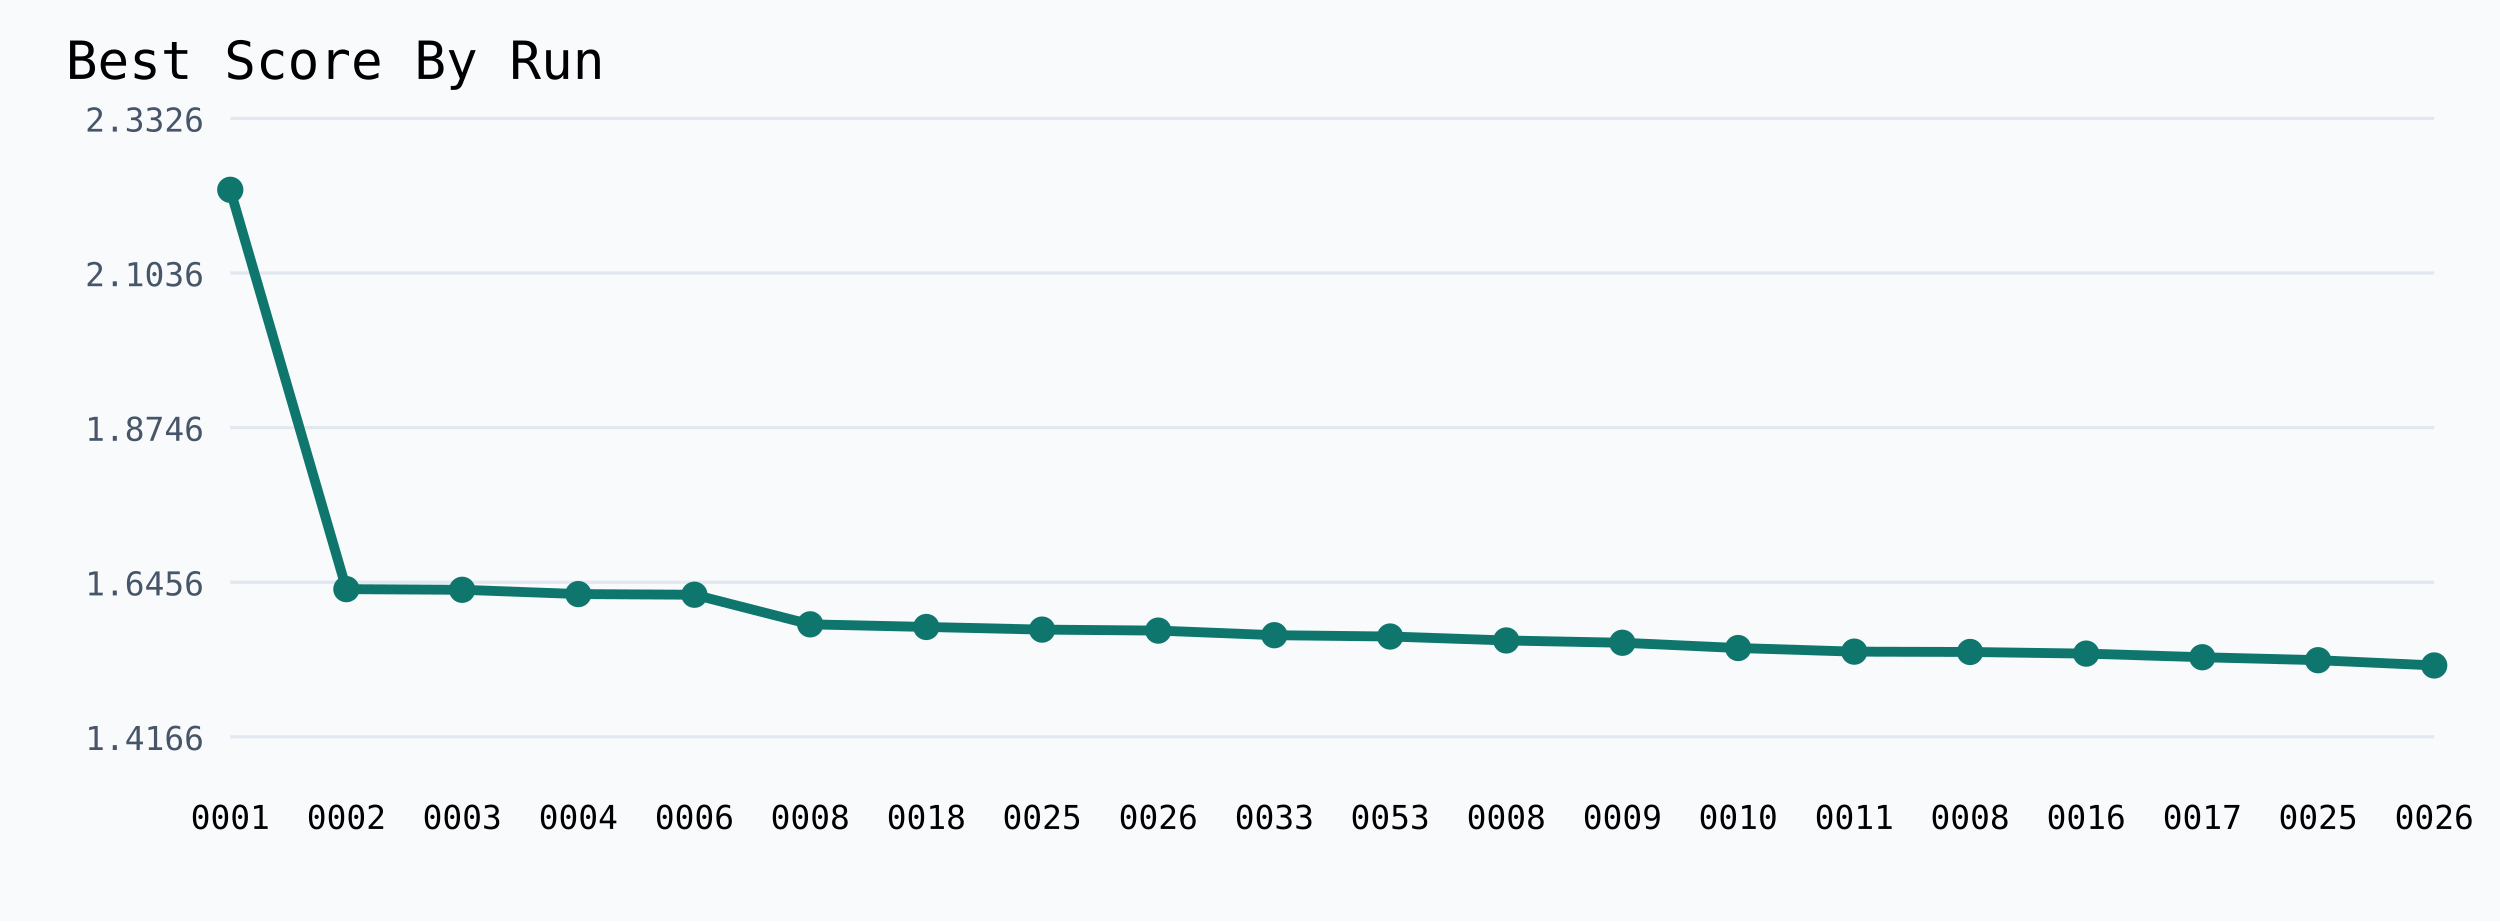
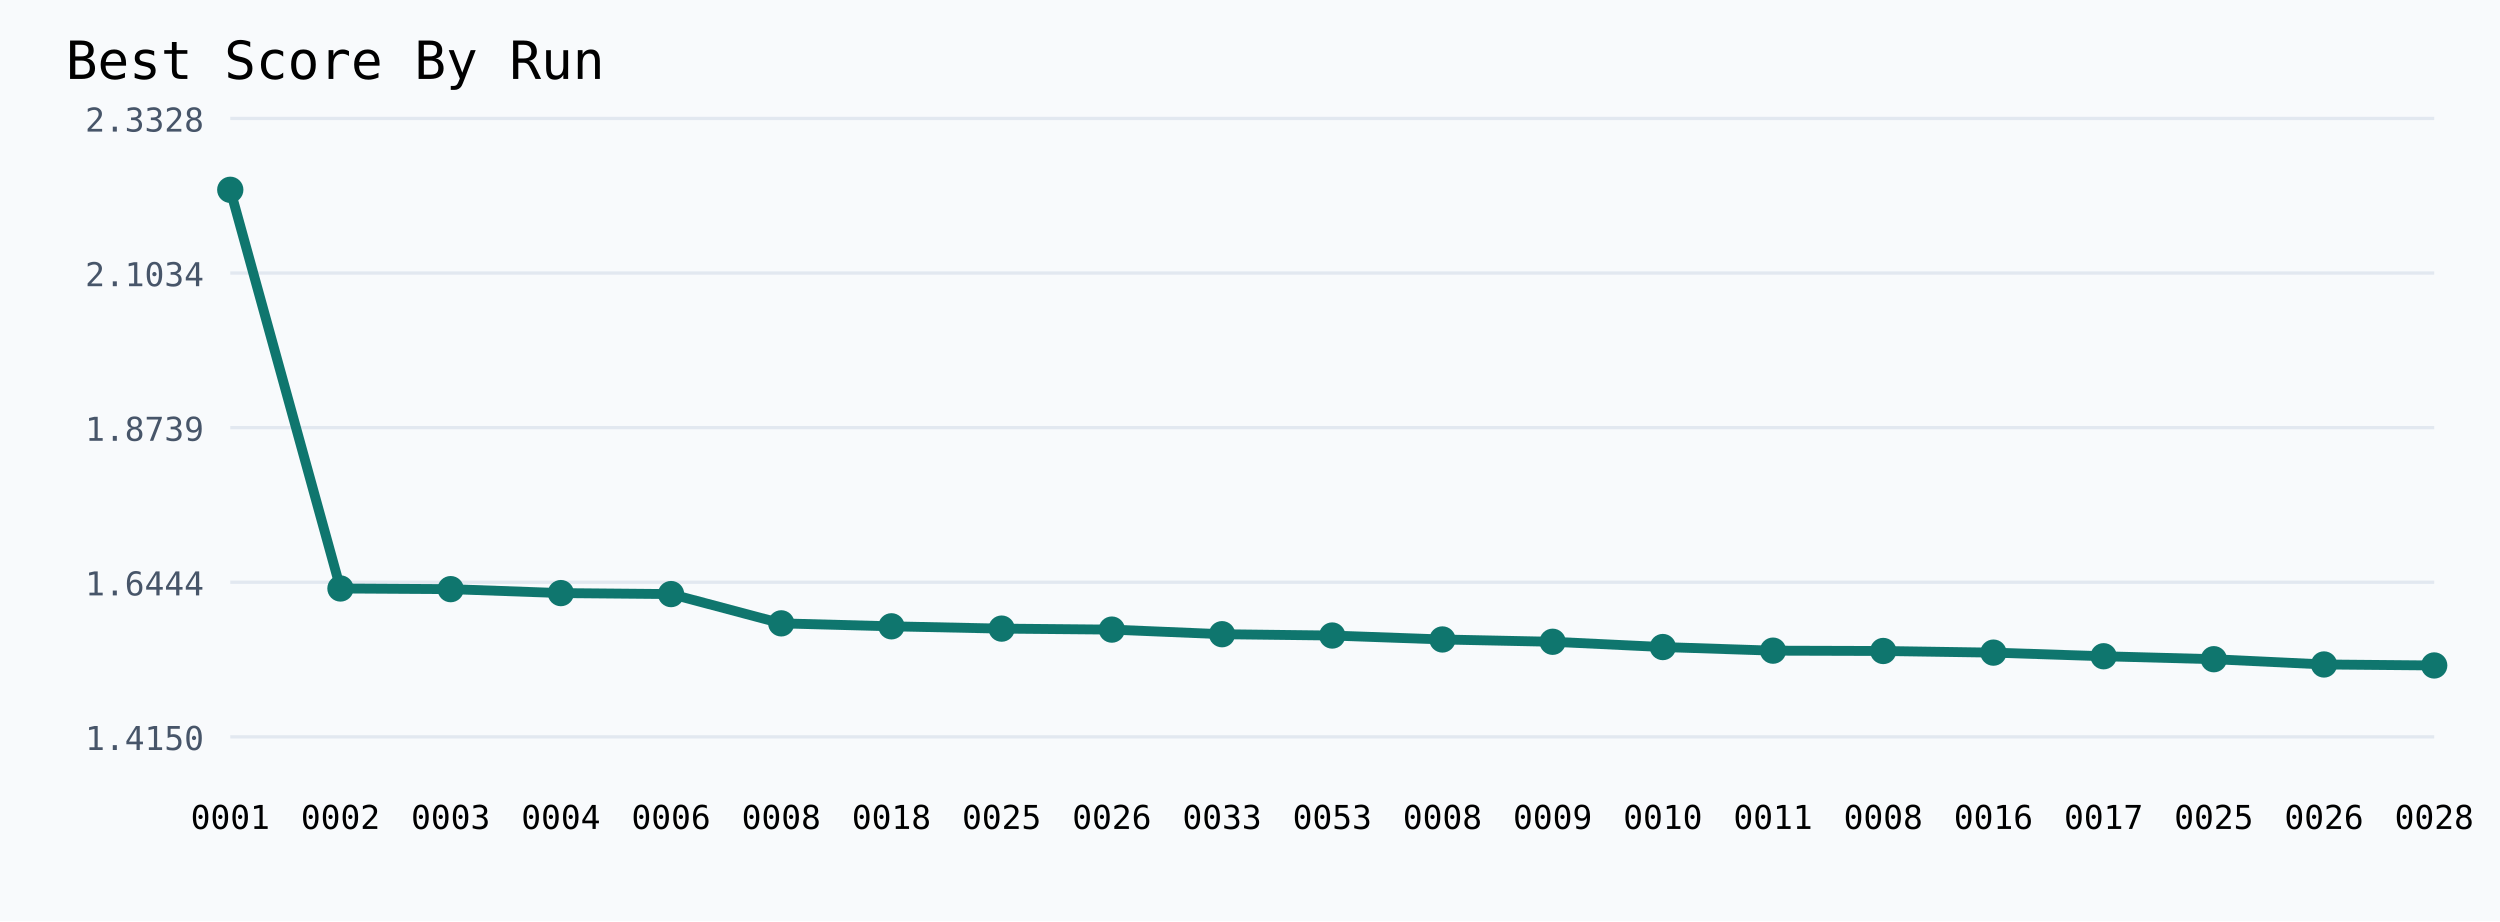
<svg xmlns="http://www.w3.org/2000/svg" width="760" height="280">
  <rect width="100%" height="100%" fill="#f8fafc" />
  <text x="20" y="24" font-family="monospace" font-size="16">Best Score By Run</text>
  <line x1="70" y1="36.0" x2="740" y2="36.0" stroke="#e2e8f0" />
-   <text x="62" y="40.0" text-anchor="end" font-family="monospace" font-size="10" fill="#475569">2.3326</text>
+   <text x="62" y="40.0" text-anchor="end" font-family="monospace" font-size="10" fill="#475569">2.3328</text>
  <line x1="70" y1="83.0" x2="740" y2="83.0" stroke="#e2e8f0" />
-   <text x="62" y="87.0" text-anchor="end" font-family="monospace" font-size="10" fill="#475569">2.1036</text>
+   <text x="62" y="87.0" text-anchor="end" font-family="monospace" font-size="10" fill="#475569">2.1034</text>
  <line x1="70" y1="130.0" x2="740" y2="130.0" stroke="#e2e8f0" />
-   <text x="62" y="134.0" text-anchor="end" font-family="monospace" font-size="10" fill="#475569">1.8746</text>
+   <text x="62" y="134.0" text-anchor="end" font-family="monospace" font-size="10" fill="#475569">1.8739</text>
  <line x1="70" y1="177.0" x2="740" y2="177.0" stroke="#e2e8f0" />
-   <text x="62" y="181.0" text-anchor="end" font-family="monospace" font-size="10" fill="#475569">1.6456</text>
+   <text x="62" y="181.0" text-anchor="end" font-family="monospace" font-size="10" fill="#475569">1.6444</text>
  <line x1="70" y1="224.0" x2="740" y2="224.0" stroke="#e2e8f0" />
-   <text x="62" y="228.0" text-anchor="end" font-family="monospace" font-size="10" fill="#475569">1.4166</text>
-   <polyline fill="none" stroke="#0f766e" stroke-width="3" points="70.0,57.7 105.3,179.1 140.5,179.3 175.8,180.6 211.1,180.8 246.3,189.8 281.6,190.6 316.8,191.4 352.1,191.7 387.4,193.1 422.6,193.5 457.9,194.7 493.2,195.4 528.4,197.0 563.7,198.1 598.9,198.2 634.2,198.7 669.5,199.8 704.7,200.7 740.0,202.3" />
+   <text x="62" y="228.0" text-anchor="end" font-family="monospace" font-size="10" fill="#475569">1.4150</text>
+   <polyline fill="none" stroke="#0f766e" stroke-width="3" points="70.0,57.7 103.5,178.9 137.0,179.1 170.5,180.3 204.0,180.6 237.5,189.5 271.0,190.4 304.5,191.1 338.0,191.4 371.5,192.8 405.0,193.2 438.5,194.4 472.0,195.1 505.5,196.7 539.0,197.8 572.5,197.9 606.0,198.4 639.5,199.5 673.0,200.4 706.5,202.0 740.0,202.3" />
  <circle cx="70.0" cy="57.7" r="4" fill="#0f766e" />
  <text x="70.0" y="252" text-anchor="middle" font-family="monospace" font-size="10">0001</text>
-   <circle cx="105.3" cy="179.1" r="4" fill="#0f766e" />
-   <text x="105.3" y="252" text-anchor="middle" font-family="monospace" font-size="10">0002</text>
-   <circle cx="140.5" cy="179.3" r="4" fill="#0f766e" />
-   <text x="140.5" y="252" text-anchor="middle" font-family="monospace" font-size="10">0003</text>
-   <circle cx="175.8" cy="180.6" r="4" fill="#0f766e" />
-   <text x="175.8" y="252" text-anchor="middle" font-family="monospace" font-size="10">0004</text>
-   <circle cx="211.1" cy="180.8" r="4" fill="#0f766e" />
-   <text x="211.1" y="252" text-anchor="middle" font-family="monospace" font-size="10">0006</text>
-   <circle cx="246.3" cy="189.8" r="4" fill="#0f766e" />
-   <text x="246.3" y="252" text-anchor="middle" font-family="monospace" font-size="10">0008</text>
-   <circle cx="281.6" cy="190.6" r="4" fill="#0f766e" />
-   <text x="281.6" y="252" text-anchor="middle" font-family="monospace" font-size="10">0018</text>
-   <circle cx="316.8" cy="191.4" r="4" fill="#0f766e" />
-   <text x="316.8" y="252" text-anchor="middle" font-family="monospace" font-size="10">0025</text>
-   <circle cx="352.1" cy="191.7" r="4" fill="#0f766e" />
-   <text x="352.1" y="252" text-anchor="middle" font-family="monospace" font-size="10">0026</text>
-   <circle cx="387.4" cy="193.1" r="4" fill="#0f766e" />
-   <text x="387.4" y="252" text-anchor="middle" font-family="monospace" font-size="10">0033</text>
-   <circle cx="422.6" cy="193.5" r="4" fill="#0f766e" />
-   <text x="422.6" y="252" text-anchor="middle" font-family="monospace" font-size="10">0053</text>
-   <circle cx="457.9" cy="194.7" r="4" fill="#0f766e" />
-   <text x="457.9" y="252" text-anchor="middle" font-family="monospace" font-size="10">0008</text>
-   <circle cx="493.2" cy="195.4" r="4" fill="#0f766e" />
-   <text x="493.2" y="252" text-anchor="middle" font-family="monospace" font-size="10">0009</text>
-   <circle cx="528.4" cy="197.0" r="4" fill="#0f766e" />
-   <text x="528.4" y="252" text-anchor="middle" font-family="monospace" font-size="10">0010</text>
-   <circle cx="563.7" cy="198.1" r="4" fill="#0f766e" />
-   <text x="563.7" y="252" text-anchor="middle" font-family="monospace" font-size="10">0011</text>
-   <circle cx="598.9" cy="198.2" r="4" fill="#0f766e" />
-   <text x="598.9" y="252" text-anchor="middle" font-family="monospace" font-size="10">0008</text>
-   <circle cx="634.2" cy="198.7" r="4" fill="#0f766e" />
-   <text x="634.2" y="252" text-anchor="middle" font-family="monospace" font-size="10">0016</text>
-   <circle cx="669.5" cy="199.8" r="4" fill="#0f766e" />
-   <text x="669.5" y="252" text-anchor="middle" font-family="monospace" font-size="10">0017</text>
-   <circle cx="704.7" cy="200.7" r="4" fill="#0f766e" />
-   <text x="704.7" y="252" text-anchor="middle" font-family="monospace" font-size="10">0025</text>
+   <circle cx="103.5" cy="178.9" r="4" fill="#0f766e" />
+   <text x="103.5" y="252" text-anchor="middle" font-family="monospace" font-size="10">0002</text>
+   <circle cx="137.0" cy="179.1" r="4" fill="#0f766e" />
+   <text x="137.0" y="252" text-anchor="middle" font-family="monospace" font-size="10">0003</text>
+   <circle cx="170.5" cy="180.3" r="4" fill="#0f766e" />
+   <text x="170.5" y="252" text-anchor="middle" font-family="monospace" font-size="10">0004</text>
+   <circle cx="204.0" cy="180.6" r="4" fill="#0f766e" />
+   <text x="204.0" y="252" text-anchor="middle" font-family="monospace" font-size="10">0006</text>
+   <circle cx="237.5" cy="189.5" r="4" fill="#0f766e" />
+   <text x="237.5" y="252" text-anchor="middle" font-family="monospace" font-size="10">0008</text>
+   <circle cx="271.0" cy="190.4" r="4" fill="#0f766e" />
+   <text x="271.0" y="252" text-anchor="middle" font-family="monospace" font-size="10">0018</text>
+   <circle cx="304.5" cy="191.1" r="4" fill="#0f766e" />
+   <text x="304.5" y="252" text-anchor="middle" font-family="monospace" font-size="10">0025</text>
+   <circle cx="338.0" cy="191.4" r="4" fill="#0f766e" />
+   <text x="338.0" y="252" text-anchor="middle" font-family="monospace" font-size="10">0026</text>
+   <circle cx="371.5" cy="192.8" r="4" fill="#0f766e" />
+   <text x="371.5" y="252" text-anchor="middle" font-family="monospace" font-size="10">0033</text>
+   <circle cx="405.0" cy="193.2" r="4" fill="#0f766e" />
+   <text x="405.0" y="252" text-anchor="middle" font-family="monospace" font-size="10">0053</text>
+   <circle cx="438.5" cy="194.4" r="4" fill="#0f766e" />
+   <text x="438.5" y="252" text-anchor="middle" font-family="monospace" font-size="10">0008</text>
+   <circle cx="472.0" cy="195.1" r="4" fill="#0f766e" />
+   <text x="472.0" y="252" text-anchor="middle" font-family="monospace" font-size="10">0009</text>
+   <circle cx="505.5" cy="196.7" r="4" fill="#0f766e" />
+   <text x="505.5" y="252" text-anchor="middle" font-family="monospace" font-size="10">0010</text>
+   <circle cx="539.0" cy="197.8" r="4" fill="#0f766e" />
+   <text x="539.0" y="252" text-anchor="middle" font-family="monospace" font-size="10">0011</text>
+   <circle cx="572.5" cy="197.9" r="4" fill="#0f766e" />
+   <text x="572.5" y="252" text-anchor="middle" font-family="monospace" font-size="10">0008</text>
+   <circle cx="606.0" cy="198.4" r="4" fill="#0f766e" />
+   <text x="606.0" y="252" text-anchor="middle" font-family="monospace" font-size="10">0016</text>
+   <circle cx="639.5" cy="199.5" r="4" fill="#0f766e" />
+   <text x="639.5" y="252" text-anchor="middle" font-family="monospace" font-size="10">0017</text>
+   <circle cx="673.0" cy="200.4" r="4" fill="#0f766e" />
+   <text x="673.0" y="252" text-anchor="middle" font-family="monospace" font-size="10">0025</text>
+   <circle cx="706.5" cy="202.0" r="4" fill="#0f766e" />
+   <text x="706.5" y="252" text-anchor="middle" font-family="monospace" font-size="10">0026</text>
  <circle cx="740.0" cy="202.3" r="4" fill="#0f766e" />
-   <text x="740.0" y="252" text-anchor="middle" font-family="monospace" font-size="10">0026</text>
+   <text x="740.0" y="252" text-anchor="middle" font-family="monospace" font-size="10">0028</text>
</svg>
